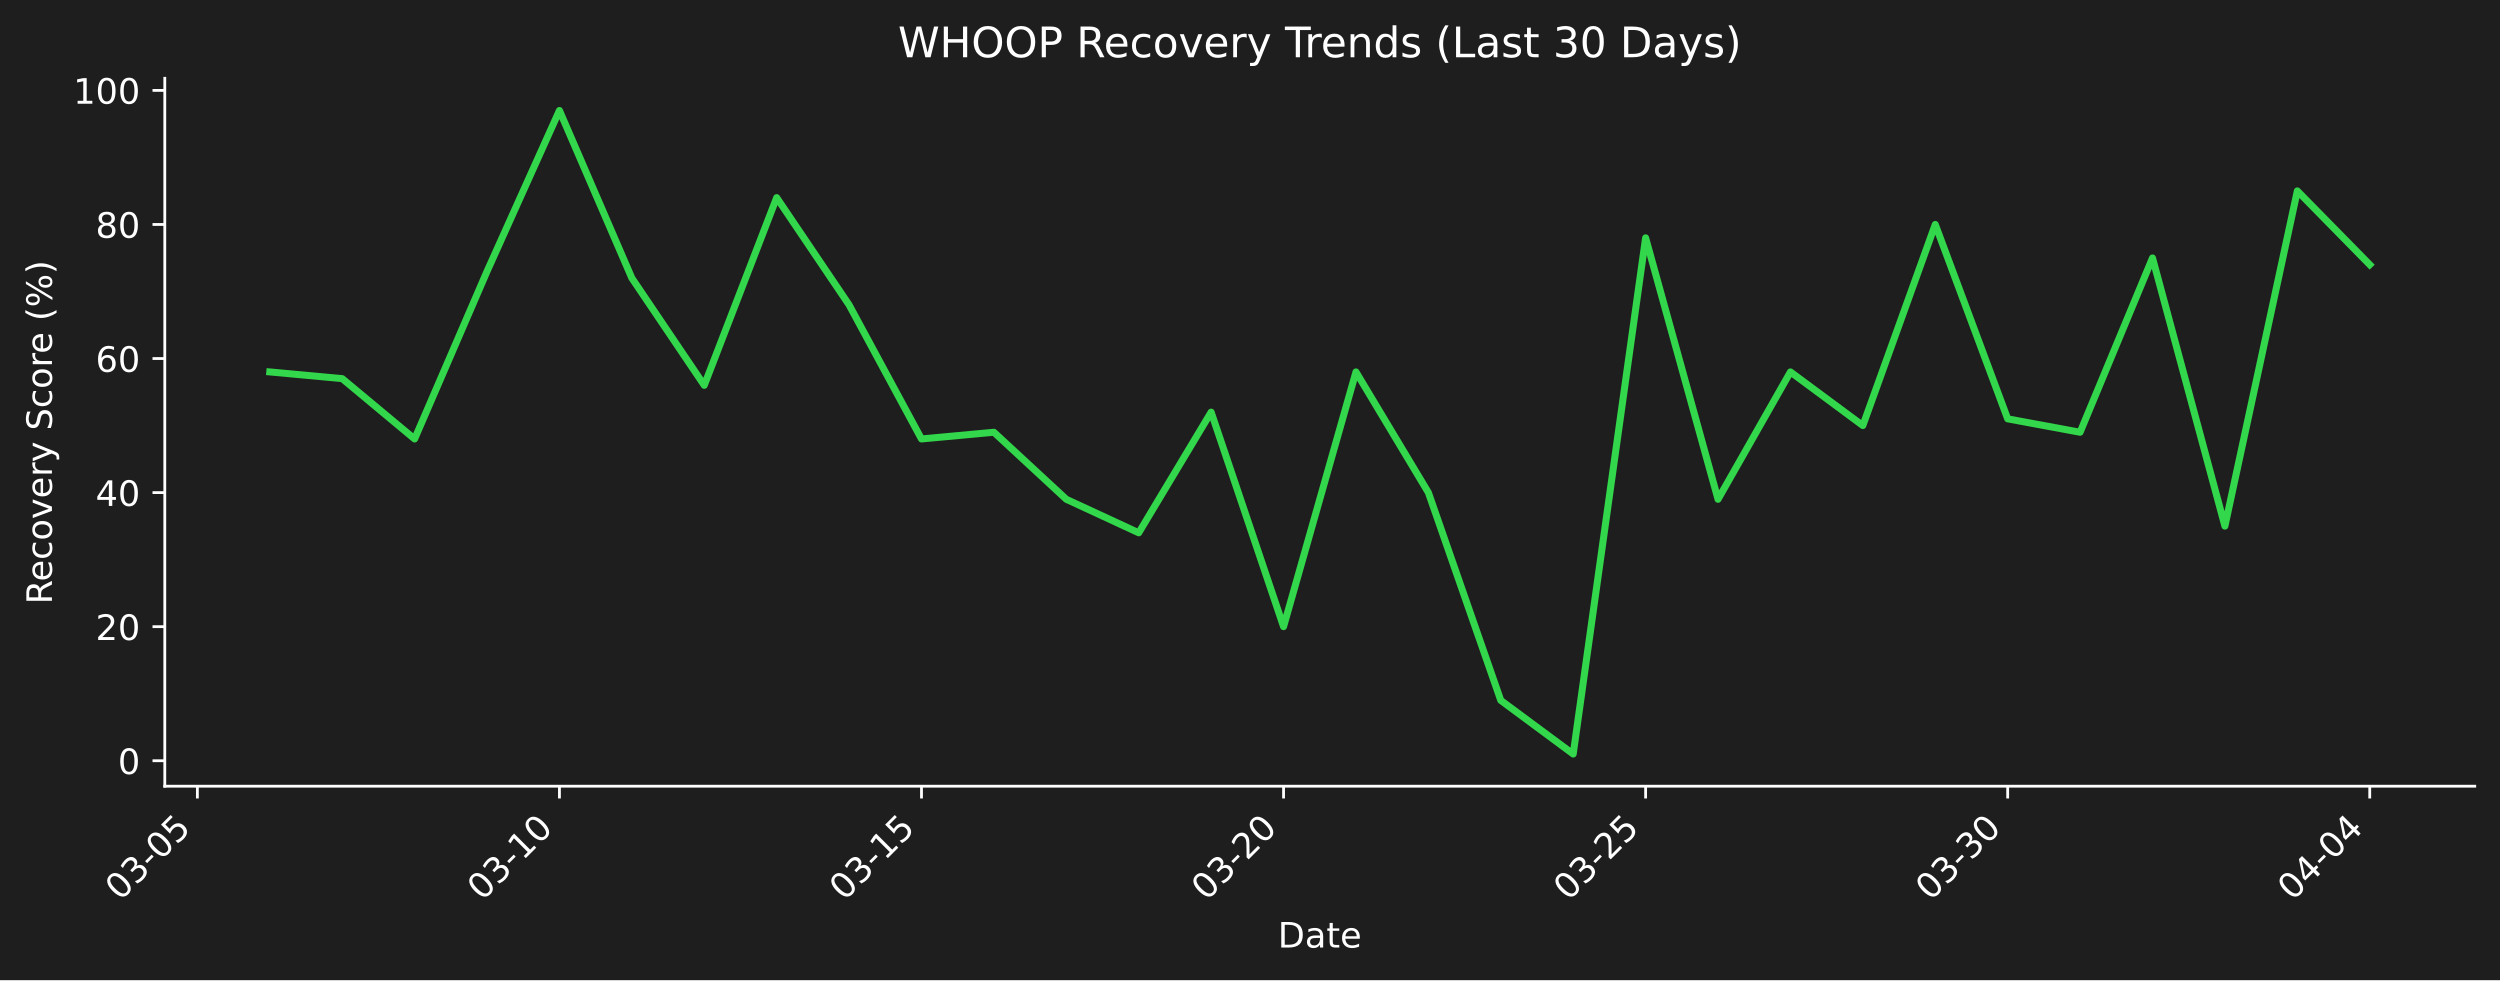
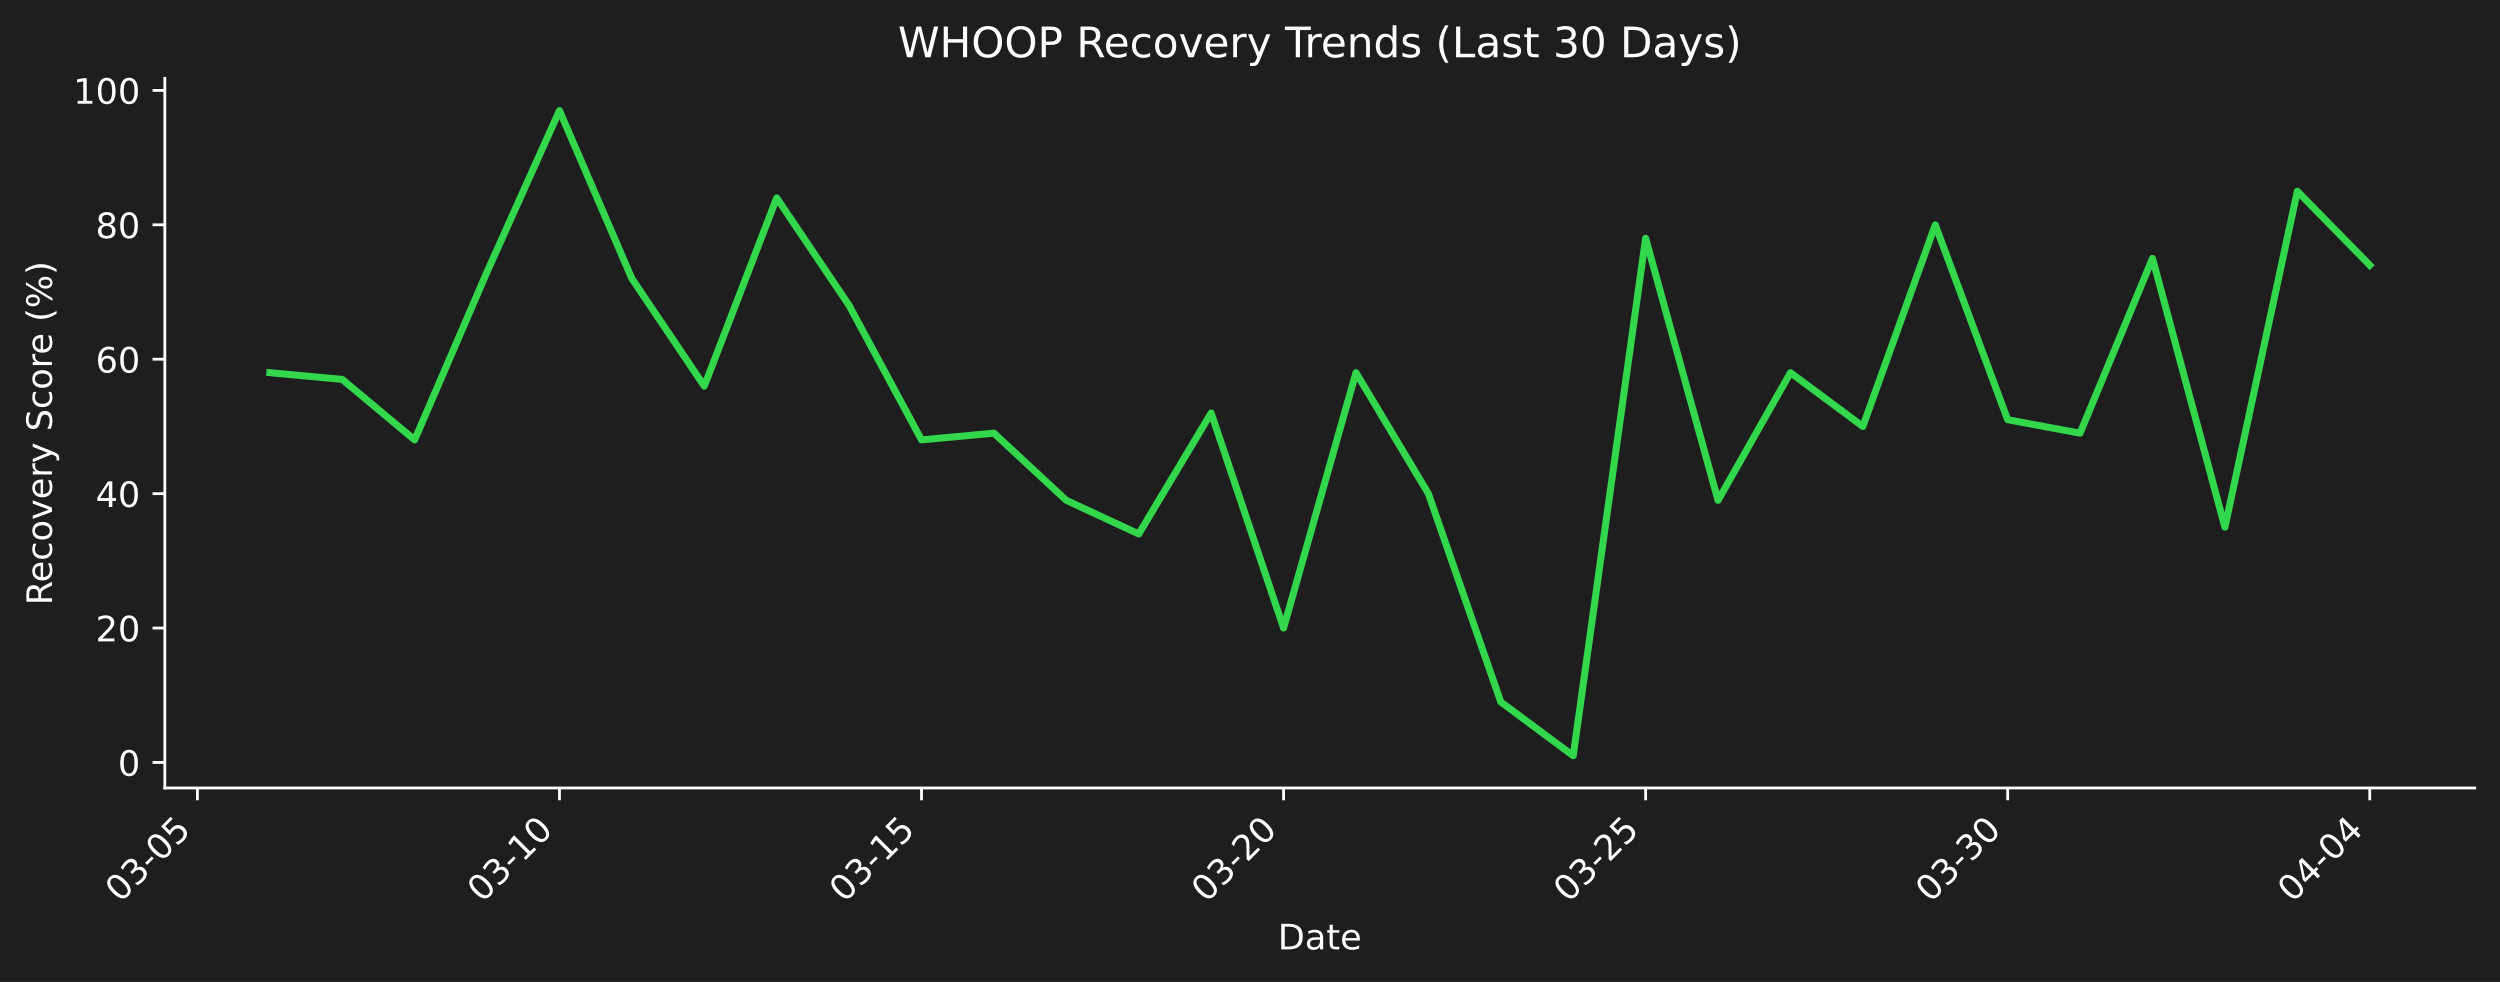
- <svg xmlns="http://www.w3.org/2000/svg" xmlns:xlink="http://www.w3.org/1999/xlink" width="712.496pt" height="279.334pt" viewBox="0 0 712.496 279.334" version="1.1">
+ <svg xmlns="http://www.w3.org/2000/svg" xmlns:xlink="http://www.w3.org/1999/xlink" width="712.361pt" height="279.8pt" viewBox="0 0 712.361 279.8" version="1.1">
  <defs>
    <style type="text/css">*{stroke-linejoin: round; stroke-linecap: butt}</style>
  </defs>
  <g id="figure_1">
    <g id="patch_1">
-       <path d="M 0 279.334  L 712.496 279.334  L 712.496 0  L 0 0  z " style="fill: #1e1e1e" />
+       <path d="M 0 279.8  L 712.361 279.8  L 712.361 0  L 0 0  z " style="fill: #1e1e1e" />
    </g>
    <g id="axes_1">
      <g id="patch_2">
-         <path d="M 46.966 224.066  L 705.296 224.066  L 705.296 22.318  L 46.966 22.318  L 46.966 224.066  z " style="fill: none" />
+         <path d="M 46.966 224.531  L 705.161 224.531  L 705.161 22.318  L 46.966 22.318  L 46.966 224.531  z " style="fill: none" />
      </g>
      <g id="matplotlib.axis_1">
        <g id="xtick_1">
          <g id="line2d_1">
            <defs>
-               <path id="m7bde071a1d" d="M 0 0  L 0 3.5  " style="stroke: #ffffff; stroke-width: 0.8" />
+               <path id="m7bbb50e138" d="M 0 0  L 0 3.5  " style="stroke: #ffffff; stroke-width: 0.8" />
            </defs>
            <g>
-               <use xlink:href="#m7bde071a1d" x="56.252" y="224.066" style="fill: #ffffff; stroke: #ffffff; stroke-width: 0.8" />
+               <use xlink:href="#m7bbb50e138" x="56.251" y="224.531" style="fill: #ffffff; stroke: #ffffff; stroke-width: 0.8" />
            </g>
          </g>
          <g id="text_1">
-             <g style="fill: #ffffff" transform="translate(34.23487 256.9857) rotate(-45) scale(0.1 -0.1)">
+             <g style="fill: #ffffff" transform="translate(34.23297 257.4511) rotate(-45) scale(0.1 -0.1)">
              <defs>
                <path id="DejaVuSans-30" d="M 2034 4250  Q 1547 4250 1301 3770  Q 1056 3291 1056 2328  Q 1056 1369 1301 889  Q 1547 409 2034 409  Q 2525 409 2770 889  Q 3016 1369 3016 2328  Q 3016 3291 2770 3770  Q 2525 4250 2034 4250  z M 2034 4750  Q 2819 4750 3233 4129  Q 3647 3509 3647 2328  Q 3647 1150 3233 529  Q 2819 -91 2034 -91  Q 1250 -91 836 529  Q 422 1150 422 2328  Q 422 3509 836 4129  Q 1250 4750 2034 4750  z " transform="scale(0.015625)" />
                <path id="DejaVuSans-33" d="M 2597 2516  Q 3050 2419 3304 2112  Q 3559 1806 3559 1356  Q 3559 666 3084 287  Q 2609 -91 1734 -91  Q 1441 -91 1130 -33  Q 819 25 488 141  L 488 750  Q 750 597 1062 519  Q 1375 441 1716 441  Q 2309 441 2620 675  Q 2931 909 2931 1356  Q 2931 1769 2642 2001  Q 2353 2234 1838 2234  L 1294 2234  L 1294 2753  L 1863 2753  Q 2328 2753 2575 2939  Q 2822 3125 2822 3475  Q 2822 3834 2567 4026  Q 2313 4219 1838 4219  Q 1578 4219 1281 4162  Q 984 4106 628 3988  L 628 4550  Q 988 4650 1302 4700  Q 1616 4750 1894 4750  Q 2613 4750 3031 4423  Q 3450 4097 3450 3541  Q 3450 3153 3228 2886  Q 3006 2619 2597 2516  z " transform="scale(0.015625)" />
                <path id="DejaVuSans-2d" d="M 313 2009  L 1997 2009  L 1997 1497  L 313 1497  L 313 2009  z " transform="scale(0.015625)" />
                <path id="DejaVuSans-35" d="M 691 4666  L 3169 4666  L 3169 4134  L 1269 4134  L 1269 2991  Q 1406 3038 1543 3061  Q 1681 3084 1819 3084  Q 2600 3084 3056 2656  Q 3513 2228 3513 1497  Q 3513 744 3044 326  Q 2575 -91 1722 -91  Q 1428 -91 1123 -41  Q 819 9 494 109  L 494 744  Q 775 591 1075 516  Q 1375 441 1709 441  Q 2250 441 2565 725  Q 2881 1009 2881 1497  Q 2881 1984 2565 2268  Q 2250 2553 1709 2553  Q 1456 2553 1204 2497  Q 953 2441 691 2322  L 691 4666  z " transform="scale(0.015625)" />
              </defs>
              <use xlink:href="#DejaVuSans-30" />
              <use xlink:href="#DejaVuSans-33" transform="translate(63.62305 0)" />
              <use xlink:href="#DejaVuSans-2d" transform="translate(127.2461 0)" />
              <use xlink:href="#DejaVuSans-30" transform="translate(163.3301 0)" />
              <use xlink:href="#DejaVuSans-35" transform="translate(226.9531 0)" />
            </g>
          </g>
        </g>
        <g id="xtick_2">
          <g id="line2d_2">
            <g>
-               <use xlink:href="#m7bde071a1d" x="159.439" y="224.066" style="fill: #ffffff; stroke: #ffffff; stroke-width: 0.8" />
+               <use xlink:href="#m7bbb50e138" x="159.416" y="224.531" style="fill: #ffffff; stroke: #ffffff; stroke-width: 0.8" />
            </g>
          </g>
          <g id="text_2">
-             <g style="fill: #ffffff" transform="translate(137.4214 256.9857) rotate(-45) scale(0.1 -0.1)">
+             <g style="fill: #ffffff" transform="translate(137.3983 257.4511) rotate(-45) scale(0.1 -0.1)">
              <defs>
                <path id="DejaVuSans-31" d="M 794 531  L 1825 531  L 1825 4091  L 703 3866  L 703 4441  L 1819 4666  L 2450 4666  L 2450 531  L 3481 531  L 3481 0  L 794 0  L 794 531  z " transform="scale(0.015625)" />
              </defs>
              <use xlink:href="#DejaVuSans-30" />
              <use xlink:href="#DejaVuSans-33" transform="translate(63.62305 0)" />
              <use xlink:href="#DejaVuSans-2d" transform="translate(127.2461 0)" />
              <use xlink:href="#DejaVuSans-31" transform="translate(163.3301 0)" />
              <use xlink:href="#DejaVuSans-30" transform="translate(226.9531 0)" />
            </g>
          </g>
        </g>
        <g id="xtick_3">
          <g id="line2d_3">
            <g>
-               <use xlink:href="#m7bde071a1d" x="262.625" y="224.066" style="fill: #ffffff; stroke: #ffffff; stroke-width: 0.8" />
+               <use xlink:href="#m7bbb50e138" x="262.581" y="224.531" style="fill: #ffffff; stroke: #ffffff; stroke-width: 0.8" />
            </g>
          </g>
          <g id="text_3">
-             <g style="fill: #ffffff" transform="translate(240.6079 256.9857) rotate(-45) scale(0.1 -0.1)">
+             <g style="fill: #ffffff" transform="translate(240.5637 257.4511) rotate(-45) scale(0.1 -0.1)">
              <use xlink:href="#DejaVuSans-30" />
              <use xlink:href="#DejaVuSans-33" transform="translate(63.62305 0)" />
              <use xlink:href="#DejaVuSans-2d" transform="translate(127.2461 0)" />
              <use xlink:href="#DejaVuSans-31" transform="translate(163.3301 0)" />
              <use xlink:href="#DejaVuSans-35" transform="translate(226.9531 0)" />
            </g>
          </g>
        </g>
        <g id="xtick_4">
          <g id="line2d_4">
            <g>
-               <use xlink:href="#m7bde071a1d" x="365.812" y="224.066" style="fill: #ffffff; stroke: #ffffff; stroke-width: 0.8" />
+               <use xlink:href="#m7bbb50e138" x="365.747" y="224.531" style="fill: #ffffff; stroke: #ffffff; stroke-width: 0.8" />
            </g>
          </g>
          <g id="text_4">
-             <g style="fill: #ffffff" transform="translate(343.7944 256.9857) rotate(-45) scale(0.1 -0.1)">
+             <g style="fill: #ffffff" transform="translate(343.7291 257.4511) rotate(-45) scale(0.1 -0.1)">
              <defs>
                <path id="DejaVuSans-32" d="M 1228 531  L 3431 531  L 3431 0  L 469 0  L 469 531  Q 828 903 1448 1529  Q 2069 2156 2228 2338  Q 2531 2678 2651 2914  Q 2772 3150 2772 3378  Q 2772 3750 2511 3984  Q 2250 4219 1831 4219  Q 1534 4219 1204 4116  Q 875 4013 500 3803  L 500 4441  Q 881 4594 1212 4672  Q 1544 4750 1819 4750  Q 2544 4750 2975 4387  Q 3406 4025 3406 3419  Q 3406 3131 3298 2873  Q 3191 2616 2906 2266  Q 2828 2175 2409 1742  Q 1991 1309 1228 531  z " transform="scale(0.015625)" />
              </defs>
              <use xlink:href="#DejaVuSans-30" />
              <use xlink:href="#DejaVuSans-33" transform="translate(63.62305 0)" />
              <use xlink:href="#DejaVuSans-2d" transform="translate(127.2461 0)" />
              <use xlink:href="#DejaVuSans-32" transform="translate(163.3301 0)" />
              <use xlink:href="#DejaVuSans-30" transform="translate(226.9531 0)" />
            </g>
          </g>
        </g>
        <g id="xtick_5">
          <g id="line2d_5">
            <g>
-               <use xlink:href="#m7bde071a1d" x="468.998" y="224.066" style="fill: #ffffff; stroke: #ffffff; stroke-width: 0.8" />
+               <use xlink:href="#m7bbb50e138" x="468.912" y="224.531" style="fill: #ffffff; stroke: #ffffff; stroke-width: 0.8" />
            </g>
          </g>
          <g id="text_5">
-             <g style="fill: #ffffff" transform="translate(446.981 256.9857) rotate(-45) scale(0.1 -0.1)">
+             <g style="fill: #ffffff" transform="translate(446.8944 257.4511) rotate(-45) scale(0.1 -0.1)">
              <use xlink:href="#DejaVuSans-30" />
              <use xlink:href="#DejaVuSans-33" transform="translate(63.62305 0)" />
              <use xlink:href="#DejaVuSans-2d" transform="translate(127.2461 0)" />
              <use xlink:href="#DejaVuSans-32" transform="translate(163.3301 0)" />
              <use xlink:href="#DejaVuSans-35" transform="translate(226.9531 0)" />
            </g>
          </g>
        </g>
        <g id="xtick_6">
          <g id="line2d_6">
            <g>
-               <use xlink:href="#m7bde071a1d" x="572.185" y="224.066" style="fill: #ffffff; stroke: #ffffff; stroke-width: 0.8" />
+               <use xlink:href="#m7bbb50e138" x="572.077" y="224.531" style="fill: #ffffff; stroke: #ffffff; stroke-width: 0.8" />
            </g>
          </g>
          <g id="text_6">
-             <g style="fill: #ffffff" transform="translate(550.1675 256.9857) rotate(-45) scale(0.1 -0.1)">
+             <g style="fill: #ffffff" transform="translate(550.0598 257.4511) rotate(-45) scale(0.1 -0.1)">
              <use xlink:href="#DejaVuSans-30" />
              <use xlink:href="#DejaVuSans-33" transform="translate(63.62305 0)" />
              <use xlink:href="#DejaVuSans-2d" transform="translate(127.2461 0)" />
              <use xlink:href="#DejaVuSans-33" transform="translate(163.3301 0)" />
              <use xlink:href="#DejaVuSans-30" transform="translate(226.9531 0)" />
            </g>
          </g>
        </g>
        <g id="xtick_7">
          <g id="line2d_7">
            <g>
-               <use xlink:href="#m7bde071a1d" x="675.372" y="224.066" style="fill: #ffffff; stroke: #ffffff; stroke-width: 0.8" />
+               <use xlink:href="#m7bbb50e138" x="675.243" y="224.531" style="fill: #ffffff; stroke: #ffffff; stroke-width: 0.8" />
            </g>
          </g>
          <g id="text_7">
-             <g style="fill: #ffffff" transform="translate(653.354 256.9857) rotate(-45) scale(0.1 -0.1)">
+             <g style="fill: #ffffff" transform="translate(653.2251 257.4511) rotate(-45) scale(0.1 -0.1)">
              <defs>
                <path id="DejaVuSans-34" d="M 2419 4116  L 825 1625  L 2419 1625  L 2419 4116  z M 2253 4666  L 3047 4666  L 3047 1625  L 3713 1625  L 3713 1100  L 3047 1100  L 3047 0  L 2419 0  L 2419 1100  L 313 1100  L 313 1709  L 2253 4666  z " transform="scale(0.015625)" />
              </defs>
              <use xlink:href="#DejaVuSans-30" />
              <use xlink:href="#DejaVuSans-34" transform="translate(63.62305 0)" />
              <use xlink:href="#DejaVuSans-2d" transform="translate(127.2461 0)" />
              <use xlink:href="#DejaVuSans-30" transform="translate(163.3301 0)" />
              <use xlink:href="#DejaVuSans-34" transform="translate(226.9531 0)" />
            </g>
          </g>
        </g>
        <g id="text_8">
-           <g style="fill: #ffffff" transform="translate(364.1798 270.0547) scale(0.1 -0.1)">
+           <g style="fill: #ffffff" transform="translate(364.1123 270.5201) scale(0.1 -0.1)">
            <defs>
              <path id="DejaVuSans-44" d="M 1259 4147  L 1259 519  L 2022 519  Q 2988 519 3436 956  Q 3884 1394 3884 2338  Q 3884 3275 3436 3711  Q 2988 4147 2022 4147  L 1259 4147  z M 628 4666  L 1925 4666  Q 3281 4666 3915 4102  Q 4550 3538 4550 2338  Q 4550 1131 3912 565  Q 3275 0 1925 0  L 628 0  L 628 4666  z " transform="scale(0.015625)" />
              <path id="DejaVuSans-61" d="M 2194 1759  Q 1497 1759 1228 1600  Q 959 1441 959 1056  Q 959 750 1161 570  Q 1363 391 1709 391  Q 2188 391 2477 730  Q 2766 1069 2766 1631  L 2766 1759  L 2194 1759  z M 3341 1997  L 3341 0  L 2766 0  L 2766 531  Q 2569 213 2275 61  Q 1981 -91 1556 -91  Q 1019 -91 701 211  Q 384 513 384 1019  Q 384 1609 779 1909  Q 1175 2209 1959 2209  L 2766 2209  L 2766 2266  Q 2766 2663 2505 2880  Q 2244 3097 1772 3097  Q 1472 3097 1187 3025  Q 903 2953 641 2809  L 641 3341  Q 956 3463 1253 3523  Q 1550 3584 1831 3584  Q 2591 3584 2966 3190  Q 3341 2797 3341 1997  z " transform="scale(0.015625)" />
              <path id="DejaVuSans-74" d="M 1172 4494  L 1172 3500  L 2356 3500  L 2356 3053  L 1172 3053  L 1172 1153  Q 1172 725 1289 603  Q 1406 481 1766 481  L 2356 481  L 2356 0  L 1766 0  Q 1100 0 847 248  Q 594 497 594 1153  L 594 3053  L 172 3053  L 172 3500  L 594 3500  L 594 4494  L 1172 4494  z " transform="scale(0.015625)" />
              <path id="DejaVuSans-65" d="M 3597 1894  L 3597 1613  L 953 1613  Q 991 1019 1311 708  Q 1631 397 2203 397  Q 2534 397 2845 478  Q 3156 559 3463 722  L 3463 178  Q 3153 47 2828 -22  Q 2503 -91 2169 -91  Q 1331 -91 842 396  Q 353 884 353 1716  Q 353 2575 817 3079  Q 1281 3584 2069 3584  Q 2775 3584 3186 3129  Q 3597 2675 3597 1894  z M 3022 2063  Q 3016 2534 2758 2815  Q 2500 3097 2075 3097  Q 1594 3097 1305 2825  Q 1016 2553 972 2059  L 3022 2063  z " transform="scale(0.015625)" />
            </defs>
            <use xlink:href="#DejaVuSans-44" />
            <use xlink:href="#DejaVuSans-61" transform="translate(77.00195 0)" />
            <use xlink:href="#DejaVuSans-74" transform="translate(138.2812 0)" />
            <use xlink:href="#DejaVuSans-65" transform="translate(177.4902 0)" />
          </g>
        </g>
      </g>
      <g id="matplotlib.axis_2">
        <g id="ytick_1">
          <g id="line2d_8">
            <defs>
-               <path id="m99a98c1c8b" d="M 0 0  L -3.5 0  " style="stroke: #ffffff; stroke-width: 0.8" />
+               <path id="m0064e3bbf8" d="M 0 0  L -3.5 0  " style="stroke: #ffffff; stroke-width: 0.8" />
            </defs>
            <g>
-               <use xlink:href="#m99a98c1c8b" x="46.966" y="216.806" style="fill: #ffffff; stroke: #ffffff; stroke-width: 0.8" />
+               <use xlink:href="#m0064e3bbf8" x="46.966" y="217.255" style="fill: #ffffff; stroke: #ffffff; stroke-width: 0.8" />
            </g>
          </g>
          <g id="text_9">
-             <g style="fill: #ffffff" transform="translate(33.60312 220.6052) scale(0.1 -0.1)">
+             <g style="fill: #ffffff" transform="translate(33.60312 221.0539) scale(0.1 -0.1)">
              <use xlink:href="#DejaVuSans-30" />
            </g>
          </g>
        </g>
        <g id="ytick_2">
          <g id="line2d_9">
            <g>
-               <use xlink:href="#m99a98c1c8b" x="46.966" y="178.596" style="fill: #ffffff; stroke: #ffffff; stroke-width: 0.8" />
+               <use xlink:href="#m0064e3bbf8" x="46.966" y="178.957" style="fill: #ffffff; stroke: #ffffff; stroke-width: 0.8" />
            </g>
          </g>
          <g id="text_10">
-             <g style="fill: #ffffff" transform="translate(27.24063 182.3954) scale(0.1 -0.1)">
+             <g style="fill: #ffffff" transform="translate(27.24063 182.7559) scale(0.1 -0.1)">
              <use xlink:href="#DejaVuSans-32" />
              <use xlink:href="#DejaVuSans-30" transform="translate(63.62305 0)" />
            </g>
          </g>
        </g>
        <g id="ytick_3">
          <g id="line2d_10">
            <g>
-               <use xlink:href="#m99a98c1c8b" x="46.966" y="140.386" style="fill: #ffffff; stroke: #ffffff; stroke-width: 0.8" />
+               <use xlink:href="#m0064e3bbf8" x="46.966" y="140.659" style="fill: #ffffff; stroke: #ffffff; stroke-width: 0.8" />
            </g>
          </g>
          <g id="text_11">
-             <g style="fill: #ffffff" transform="translate(27.24063 144.1856) scale(0.1 -0.1)">
+             <g style="fill: #ffffff" transform="translate(27.24063 144.458) scale(0.1 -0.1)">
              <use xlink:href="#DejaVuSans-34" />
              <use xlink:href="#DejaVuSans-30" transform="translate(63.62305 0)" />
            </g>
          </g>
        </g>
        <g id="ytick_4">
          <g id="line2d_11">
            <g>
-               <use xlink:href="#m99a98c1c8b" x="46.966" y="102.177" style="fill: #ffffff; stroke: #ffffff; stroke-width: 0.8" />
+               <use xlink:href="#m0064e3bbf8" x="46.966" y="102.361" style="fill: #ffffff; stroke: #ffffff; stroke-width: 0.8" />
            </g>
          </g>
          <g id="text_12">
-             <g style="fill: #ffffff" transform="translate(27.24063 105.9758) scale(0.1 -0.1)">
+             <g style="fill: #ffffff" transform="translate(27.24063 106.16) scale(0.1 -0.1)">
              <defs>
                <path id="DejaVuSans-36" d="M 2113 2584  Q 1688 2584 1439 2293  Q 1191 2003 1191 1497  Q 1191 994 1439 701  Q 1688 409 2113 409  Q 2538 409 2786 701  Q 3034 994 3034 1497  Q 3034 2003 2786 2293  Q 2538 2584 2113 2584  z M 3366 4563  L 3366 3988  Q 3128 4100 2886 4159  Q 2644 4219 2406 4219  Q 1781 4219 1451 3797  Q 1122 3375 1075 2522  Q 1259 2794 1537 2939  Q 1816 3084 2150 3084  Q 2853 3084 3261 2657  Q 3669 2231 3669 1497  Q 3669 778 3244 343  Q 2819 -91 2113 -91  Q 1303 -91 875 529  Q 447 1150 447 2328  Q 447 3434 972 4092  Q 1497 4750 2381 4750  Q 2619 4750 2861 4703  Q 3103 4656 3366 4563  z " transform="scale(0.015625)" />
              </defs>
              <use xlink:href="#DejaVuSans-36" />
              <use xlink:href="#DejaVuSans-30" transform="translate(63.62305 0)" />
            </g>
          </g>
        </g>
        <g id="ytick_5">
          <g id="line2d_12">
            <g>
-               <use xlink:href="#m99a98c1c8b" x="46.966" y="63.967" style="fill: #ffffff; stroke: #ffffff; stroke-width: 0.8" />
+               <use xlink:href="#m0064e3bbf8" x="46.966" y="64.063" style="fill: #ffffff; stroke: #ffffff; stroke-width: 0.8" />
            </g>
          </g>
          <g id="text_13">
-             <g style="fill: #ffffff" transform="translate(27.24063 67.76601) scale(0.1 -0.1)">
+             <g style="fill: #ffffff" transform="translate(27.24063 67.8621) scale(0.1 -0.1)">
              <defs>
                <path id="DejaVuSans-38" d="M 2034 2216  Q 1584 2216 1326 1975  Q 1069 1734 1069 1313  Q 1069 891 1326 650  Q 1584 409 2034 409  Q 2484 409 2743 651  Q 3003 894 3003 1313  Q 3003 1734 2745 1975  Q 2488 2216 2034 2216  z M 1403 2484  Q 997 2584 770 2862  Q 544 3141 544 3541  Q 544 4100 942 4425  Q 1341 4750 2034 4750  Q 2731 4750 3128 4425  Q 3525 4100 3525 3541  Q 3525 3141 3298 2862  Q 3072 2584 2669 2484  Q 3125 2378 3379 2068  Q 3634 1759 3634 1313  Q 3634 634 3220 271  Q 2806 -91 2034 -91  Q 1263 -91 848 271  Q 434 634 434 1313  Q 434 1759 690 2068  Q 947 2378 1403 2484  z M 1172 3481  Q 1172 3119 1398 2916  Q 1625 2713 2034 2713  Q 2441 2713 2670 2916  Q 2900 3119 2900 3481  Q 2900 3844 2670 4047  Q 2441 4250 2034 4250  Q 1625 4250 1398 4047  Q 1172 3844 1172 3481  z " transform="scale(0.015625)" />
              </defs>
              <use xlink:href="#DejaVuSans-38" />
              <use xlink:href="#DejaVuSans-30" transform="translate(63.62305 0)" />
            </g>
          </g>
        </g>
        <g id="ytick_6">
          <g id="line2d_13">
            <g>
-               <use xlink:href="#m99a98c1c8b" x="46.966" y="25.757" style="fill: #ffffff; stroke: #ffffff; stroke-width: 0.8" />
+               <use xlink:href="#m0064e3bbf8" x="46.966" y="25.765" style="fill: #ffffff; stroke: #ffffff; stroke-width: 0.8" />
            </g>
          </g>
          <g id="text_14">
-             <g style="fill: #ffffff" transform="translate(20.87813 29.55623) scale(0.1 -0.1)">
+             <g style="fill: #ffffff" transform="translate(20.87813 29.56416) scale(0.1 -0.1)">
              <use xlink:href="#DejaVuSans-31" />
              <use xlink:href="#DejaVuSans-30" transform="translate(63.62305 0)" />
              <use xlink:href="#DejaVuSans-30" transform="translate(127.2461 0)" />
            </g>
          </g>
        </g>
        <g id="text_15">
-           <g style="fill: #ffffff" transform="translate(14.79844 172.2099) rotate(-90) scale(0.1 -0.1)">
+           <g style="fill: #ffffff" transform="translate(14.79844 172.4427) rotate(-90) scale(0.1 -0.1)">
            <defs>
              <path id="DejaVuSans-52" d="M 2841 2188  Q 3044 2119 3236 1894  Q 3428 1669 3622 1275  L 4263 0  L 3584 0  L 2988 1197  Q 2756 1666 2539 1819  Q 2322 1972 1947 1972  L 1259 1972  L 1259 0  L 628 0  L 628 4666  L 2053 4666  Q 2853 4666 3247 4331  Q 3641 3997 3641 3322  Q 3641 2881 3436 2590  Q 3231 2300 2841 2188  z M 1259 4147  L 1259 2491  L 2053 2491  Q 2509 2491 2742 2702  Q 2975 2913 2975 3322  Q 2975 3731 2742 3939  Q 2509 4147 2053 4147  L 1259 4147  z " transform="scale(0.015625)" />
              <path id="DejaVuSans-63" d="M 3122 3366  L 3122 2828  Q 2878 2963 2633 3030  Q 2388 3097 2138 3097  Q 1578 3097 1268 2742  Q 959 2388 959 1747  Q 959 1106 1268 751  Q 1578 397 2138 397  Q 2388 397 2633 464  Q 2878 531 3122 666  L 3122 134  Q 2881 22 2623 -34  Q 2366 -91 2075 -91  Q 1284 -91 818 406  Q 353 903 353 1747  Q 353 2603 823 3093  Q 1294 3584 2113 3584  Q 2378 3584 2631 3529  Q 2884 3475 3122 3366  z " transform="scale(0.015625)" />
              <path id="DejaVuSans-6f" d="M 1959 3097  Q 1497 3097 1228 2736  Q 959 2375 959 1747  Q 959 1119 1226 758  Q 1494 397 1959 397  Q 2419 397 2687 759  Q 2956 1122 2956 1747  Q 2956 2369 2687 2733  Q 2419 3097 1959 3097  z M 1959 3584  Q 2709 3584 3137 3096  Q 3566 2609 3566 1747  Q 3566 888 3137 398  Q 2709 -91 1959 -91  Q 1206 -91 779 398  Q 353 888 353 1747  Q 353 2609 779 3096  Q 1206 3584 1959 3584  z " transform="scale(0.015625)" />
              <path id="DejaVuSans-76" d="M 191 3500  L 800 3500  L 1894 563  L 2988 3500  L 3597 3500  L 2284 0  L 1503 0  L 191 3500  z " transform="scale(0.015625)" />
              <path id="DejaVuSans-72" d="M 2631 2963  Q 2534 3019 2420 3045  Q 2306 3072 2169 3072  Q 1681 3072 1420 2755  Q 1159 2438 1159 1844  L 1159 0  L 581 0  L 581 3500  L 1159 3500  L 1159 2956  Q 1341 3275 1631 3429  Q 1922 3584 2338 3584  Q 2397 3584 2469 3576  Q 2541 3569 2628 3553  L 2631 2963  z " transform="scale(0.015625)" />
              <path id="DejaVuSans-79" d="M 2059 -325  Q 1816 -950 1584 -1140  Q 1353 -1331 966 -1331  L 506 -1331  L 506 -850  L 844 -850  Q 1081 -850 1212 -737  Q 1344 -625 1503 -206  L 1606 56  L 191 3500  L 800 3500  L 1894 763  L 2988 3500  L 3597 3500  L 2059 -325  z " transform="scale(0.015625)" />
              <path id="DejaVuSans-20" transform="scale(0.015625)" />
              <path id="DejaVuSans-53" d="M 3425 4513  L 3425 3897  Q 3066 4069 2747 4153  Q 2428 4238 2131 4238  Q 1616 4238 1336 4038  Q 1056 3838 1056 3469  Q 1056 3159 1242 3001  Q 1428 2844 1947 2747  L 2328 2669  Q 3034 2534 3370 2195  Q 3706 1856 3706 1288  Q 3706 609 3251 259  Q 2797 -91 1919 -91  Q 1588 -91 1214 -16  Q 841 59 441 206  L 441 856  Q 825 641 1194 531  Q 1563 422 1919 422  Q 2459 422 2753 634  Q 3047 847 3047 1241  Q 3047 1584 2836 1778  Q 2625 1972 2144 2069  L 1759 2144  Q 1053 2284 737 2584  Q 422 2884 422 3419  Q 422 4038 858 4394  Q 1294 4750 2059 4750  Q 2388 4750 2728 4690  Q 3069 4631 3425 4513  z " transform="scale(0.015625)" />
              <path id="DejaVuSans-28" d="M 1984 4856  Q 1566 4138 1362 3434  Q 1159 2731 1159 2009  Q 1159 1288 1364 580  Q 1569 -128 1984 -844  L 1484 -844  Q 1016 -109 783 600  Q 550 1309 550 2009  Q 550 2706 781 3412  Q 1013 4119 1484 4856  L 1984 4856  z " transform="scale(0.015625)" />
              <path id="DejaVuSans-25" d="M 4653 2053  Q 4381 2053 4226 1822  Q 4072 1591 4072 1178  Q 4072 772 4226 539  Q 4381 306 4653 306  Q 4919 306 5073 539  Q 5228 772 5228 1178  Q 5228 1588 5073 1820  Q 4919 2053 4653 2053  z M 4653 2450  Q 5147 2450 5437 2106  Q 5728 1763 5728 1178  Q 5728 594 5436 251  Q 5144 -91 4653 -91  Q 4153 -91 3862 251  Q 3572 594 3572 1178  Q 3572 1766 3864 2108  Q 4156 2450 4653 2450  z M 1428 4353  Q 1159 4353 1004 4120  Q 850 3888 850 3481  Q 850 3069 1003 2837  Q 1156 2606 1428 2606  Q 1700 2606 1854 2837  Q 2009 3069 2009 3481  Q 2009 3884 1853 4118  Q 1697 4353 1428 4353  z M 4250 4750  L 4750 4750  L 1831 -91  L 1331 -91  L 4250 4750  z M 1428 4750  Q 1922 4750 2215 4408  Q 2509 4066 2509 3481  Q 2509 2891 2217 2550  Q 1925 2209 1428 2209  Q 931 2209 642 2551  Q 353 2894 353 3481  Q 353 4063 643 4406  Q 934 4750 1428 4750  z " transform="scale(0.015625)" />
              <path id="DejaVuSans-29" d="M 513 4856  L 1013 4856  Q 1481 4119 1714 3412  Q 1947 2706 1947 2009  Q 1947 1309 1714 600  Q 1481 -109 1013 -844  L 513 -844  Q 928 -128 1133 580  Q 1338 1288 1338 2009  Q 1338 2731 1133 3434  Q 928 4138 513 4856  z " transform="scale(0.015625)" />
            </defs>
            <use xlink:href="#DejaVuSans-52" />
            <use xlink:href="#DejaVuSans-65" transform="translate(64.98242 0)" />
            <use xlink:href="#DejaVuSans-63" transform="translate(126.5059 0)" />
            <use xlink:href="#DejaVuSans-6f" transform="translate(181.4863 0)" />
            <use xlink:href="#DejaVuSans-76" transform="translate(242.668 0)" />
            <use xlink:href="#DejaVuSans-65" transform="translate(301.8477 0)" />
            <use xlink:href="#DejaVuSans-72" transform="translate(363.3711 0)" />
            <use xlink:href="#DejaVuSans-79" transform="translate(404.4844 0)" />
            <use xlink:href="#DejaVuSans-20" transform="translate(463.6641 0)" />
            <use xlink:href="#DejaVuSans-53" transform="translate(495.4512 0)" />
            <use xlink:href="#DejaVuSans-63" transform="translate(558.9277 0)" />
            <use xlink:href="#DejaVuSans-6f" transform="translate(613.9082 0)" />
            <use xlink:href="#DejaVuSans-72" transform="translate(675.0898 0)" />
            <use xlink:href="#DejaVuSans-65" transform="translate(713.9531 0)" />
            <use xlink:href="#DejaVuSans-20" transform="translate(775.4766 0)" />
            <use xlink:href="#DejaVuSans-28" transform="translate(807.2637 0)" />
            <use xlink:href="#DejaVuSans-25" transform="translate(846.2773 0)" />
            <use xlink:href="#DejaVuSans-29" transform="translate(941.2969 0)" />
          </g>
        </g>
      </g>
      <g id="line2d_14">
-         <path d="M 76.89 105.998  L 97.527 107.908  L 118.164 125.102  L 138.802 77.34  L 159.439 31.488  L 180.076 79.251  L 200.714 109.819  L 221.351 56.325  L 241.988 86.893  L 262.625 125.102  L 283.263 123.192  L 303.9 142.297  L 324.537 151.849  L 345.175 117.461  L 365.812 178.596  L 386.449 105.998  L 407.087 140.386  L 427.724 199.612  L 448.361 214.895  L 468.998 67.788  L 489.636 142.297  L 510.273 105.998  L 530.91 121.281  L 551.548 63.967  L 572.185 119.371  L 592.822 123.192  L 613.46 73.519  L 634.097 149.939  L 654.734 54.414  L 675.372 75.43  " clip-path="url(#pf168a99ef5)" style="fill: none; stroke: #32d74b; stroke-width: 2; stroke-linecap: square" />
+         <path d="M 76.884 106.191  L 97.517 108.106  L 118.15 125.34  L 138.783 77.467  L 159.416 31.51  L 180.049 79.382  L 200.682 110.02  L 221.315 56.403  L 241.948 87.042  L 262.581 125.34  L 283.214 123.425  L 303.847 142.574  L 324.48 152.148  L 345.114 117.68  L 365.747 178.957  L 386.38 106.191  L 407.013 140.659  L 427.646 200.021  L 448.279 215.34  L 468.912 67.893  L 489.545 142.574  L 510.178 106.191  L 530.811 121.51  L 551.444 64.063  L 572.077 119.595  L 592.71 123.425  L 613.343 73.637  L 633.977 150.233  L 654.61 54.488  L 675.243 75.552  " clip-path="url(#p7fb6dec68e)" style="fill: none; stroke: #32d74b; stroke-width: 2; stroke-linecap: square" />
      </g>
      <g id="patch_3">
-         <path d="M 46.966 224.066  L 46.966 22.318  " style="fill: none; stroke: #ffffff; stroke-width: 0.8; stroke-linejoin: miter; stroke-linecap: square" />
+         <path d="M 46.966 224.531  L 46.966 22.318  " style="fill: none; stroke: #ffffff; stroke-width: 0.8; stroke-linejoin: miter; stroke-linecap: square" />
      </g>
      <g id="patch_4">
-         <path d="M 46.966 224.066  L 705.296 224.066  " style="fill: none; stroke: #ffffff; stroke-width: 0.8; stroke-linejoin: miter; stroke-linecap: square" />
+         <path d="M 46.966 224.531  L 705.161 224.531  " style="fill: none; stroke: #ffffff; stroke-width: 0.8; stroke-linejoin: miter; stroke-linecap: square" />
      </g>
      <g id="text_16">
-         <g style="fill: #ffffff" transform="translate(255.9366 16.31812) scale(0.12 -0.12)">
+         <g style="fill: #ffffff" transform="translate(255.8691 16.31812) scale(0.12 -0.12)">
          <defs>
            <path id="DejaVuSans-57" d="M 213 4666  L 850 4666  L 1831 722  L 2809 4666  L 3519 4666  L 4500 722  L 5478 4666  L 6119 4666  L 4947 0  L 4153 0  L 3169 4050  L 2175 0  L 1381 0  L 213 4666  z " transform="scale(0.015625)" />
            <path id="DejaVuSans-48" d="M 628 4666  L 1259 4666  L 1259 2753  L 3553 2753  L 3553 4666  L 4184 4666  L 4184 0  L 3553 0  L 3553 2222  L 1259 2222  L 1259 0  L 628 0  L 628 4666  z " transform="scale(0.015625)" />
            <path id="DejaVuSans-4f" d="M 2522 4238  Q 1834 4238 1429 3725  Q 1025 3213 1025 2328  Q 1025 1447 1429 934  Q 1834 422 2522 422  Q 3209 422 3611 934  Q 4013 1447 4013 2328  Q 4013 3213 3611 3725  Q 3209 4238 2522 4238  z M 2522 4750  Q 3503 4750 4090 4092  Q 4678 3434 4678 2328  Q 4678 1225 4090 567  Q 3503 -91 2522 -91  Q 1538 -91 948 565  Q 359 1222 359 2328  Q 359 3434 948 4092  Q 1538 4750 2522 4750  z " transform="scale(0.015625)" />
            <path id="DejaVuSans-50" d="M 1259 4147  L 1259 2394  L 2053 2394  Q 2494 2394 2734 2622  Q 2975 2850 2975 3272  Q 2975 3691 2734 3919  Q 2494 4147 2053 4147  L 1259 4147  z M 628 4666  L 2053 4666  Q 2838 4666 3239 4311  Q 3641 3956 3641 3272  Q 3641 2581 3239 2228  Q 2838 1875 2053 1875  L 1259 1875  L 1259 0  L 628 0  L 628 4666  z " transform="scale(0.015625)" />
            <path id="DejaVuSans-54" d="M -19 4666  L 3928 4666  L 3928 4134  L 2272 4134  L 2272 0  L 1638 0  L 1638 4134  L -19 4134  L -19 4666  z " transform="scale(0.015625)" />
            <path id="DejaVuSans-6e" d="M 3513 2113  L 3513 0  L 2938 0  L 2938 2094  Q 2938 2591 2744 2837  Q 2550 3084 2163 3084  Q 1697 3084 1428 2787  Q 1159 2491 1159 1978  L 1159 0  L 581 0  L 581 3500  L 1159 3500  L 1159 2956  Q 1366 3272 1645 3428  Q 1925 3584 2291 3584  Q 2894 3584 3203 3211  Q 3513 2838 3513 2113  z " transform="scale(0.015625)" />
            <path id="DejaVuSans-64" d="M 2906 2969  L 2906 4863  L 3481 4863  L 3481 0  L 2906 0  L 2906 525  Q 2725 213 2448 61  Q 2172 -91 1784 -91  Q 1150 -91 751 415  Q 353 922 353 1747  Q 353 2572 751 3078  Q 1150 3584 1784 3584  Q 2172 3584 2448 3432  Q 2725 3281 2906 2969  z M 947 1747  Q 947 1113 1208 752  Q 1469 391 1925 391  Q 2381 391 2643 752  Q 2906 1113 2906 1747  Q 2906 2381 2643 2742  Q 2381 3103 1925 3103  Q 1469 3103 1208 2742  Q 947 2381 947 1747  z " transform="scale(0.015625)" />
            <path id="DejaVuSans-73" d="M 2834 3397  L 2834 2853  Q 2591 2978 2328 3040  Q 2066 3103 1784 3103  Q 1356 3103 1142 2972  Q 928 2841 928 2578  Q 928 2378 1081 2264  Q 1234 2150 1697 2047  L 1894 2003  Q 2506 1872 2764 1633  Q 3022 1394 3022 966  Q 3022 478 2636 193  Q 2250 -91 1575 -91  Q 1294 -91 989 -36  Q 684 19 347 128  L 347 722  Q 666 556 975 473  Q 1284 391 1588 391  Q 1994 391 2212 530  Q 2431 669 2431 922  Q 2431 1156 2273 1281  Q 2116 1406 1581 1522  L 1381 1569  Q 847 1681 609 1914  Q 372 2147 372 2553  Q 372 3047 722 3315  Q 1072 3584 1716 3584  Q 2034 3584 2315 3537  Q 2597 3491 2834 3397  z " transform="scale(0.015625)" />
            <path id="DejaVuSans-4c" d="M 628 4666  L 1259 4666  L 1259 531  L 3531 531  L 3531 0  L 628 0  L 628 4666  z " transform="scale(0.015625)" />
          </defs>
          <use xlink:href="#DejaVuSans-57" />
          <use xlink:href="#DejaVuSans-48" transform="translate(98.87695 0)" />
          <use xlink:href="#DejaVuSans-4f" transform="translate(174.0723 0)" />
          <use xlink:href="#DejaVuSans-4f" transform="translate(252.7832 0)" />
          <use xlink:href="#DejaVuSans-50" transform="translate(331.4941 0)" />
          <use xlink:href="#DejaVuSans-20" transform="translate(391.7969 0)" />
          <use xlink:href="#DejaVuSans-52" transform="translate(423.584 0)" />
          <use xlink:href="#DejaVuSans-65" transform="translate(488.5664 0)" />
          <use xlink:href="#DejaVuSans-63" transform="translate(550.0898 0)" />
          <use xlink:href="#DejaVuSans-6f" transform="translate(605.0703 0)" />
          <use xlink:href="#DejaVuSans-76" transform="translate(666.252 0)" />
          <use xlink:href="#DejaVuSans-65" transform="translate(725.4316 0)" />
          <use xlink:href="#DejaVuSans-72" transform="translate(786.9551 0)" />
          <use xlink:href="#DejaVuSans-79" transform="translate(828.0684 0)" />
          <use xlink:href="#DejaVuSans-20" transform="translate(887.248 0)" />
          <use xlink:href="#DejaVuSans-54" transform="translate(919.0352 0)" />
          <use xlink:href="#DejaVuSans-72" transform="translate(965.3691 0)" />
          <use xlink:href="#DejaVuSans-65" transform="translate(1004.232 0)" />
          <use xlink:href="#DejaVuSans-6e" transform="translate(1065.756 0)" />
          <use xlink:href="#DejaVuSans-64" transform="translate(1129.135 0)" />
          <use xlink:href="#DejaVuSans-73" transform="translate(1192.611 0)" />
          <use xlink:href="#DejaVuSans-20" transform="translate(1244.711 0)" />
          <use xlink:href="#DejaVuSans-28" transform="translate(1276.498 0)" />
          <use xlink:href="#DejaVuSans-4c" transform="translate(1315.512 0)" />
          <use xlink:href="#DejaVuSans-61" transform="translate(1371.225 0)" />
          <use xlink:href="#DejaVuSans-73" transform="translate(1432.504 0)" />
          <use xlink:href="#DejaVuSans-74" transform="translate(1484.604 0)" />
          <use xlink:href="#DejaVuSans-20" transform="translate(1523.812 0)" />
          <use xlink:href="#DejaVuSans-33" transform="translate(1555.6 0)" />
          <use xlink:href="#DejaVuSans-30" transform="translate(1619.223 0)" />
          <use xlink:href="#DejaVuSans-20" transform="translate(1682.846 0)" />
          <use xlink:href="#DejaVuSans-44" transform="translate(1714.633 0)" />
          <use xlink:href="#DejaVuSans-61" transform="translate(1791.635 0)" />
          <use xlink:href="#DejaVuSans-79" transform="translate(1852.914 0)" />
          <use xlink:href="#DejaVuSans-73" transform="translate(1912.094 0)" />
          <use xlink:href="#DejaVuSans-29" transform="translate(1964.193 0)" />
        </g>
      </g>
    </g>
  </g>
  <defs>
-     <clipPath id="pf168a99ef5">
-       <rect x="46.966" y="22.318" width="658.33" height="201.748" />
+     <clipPath id="p7fb6dec68e">
+       <rect x="46.966" y="22.318" width="658.195" height="202.213" />
    </clipPath>
  </defs>
</svg>
